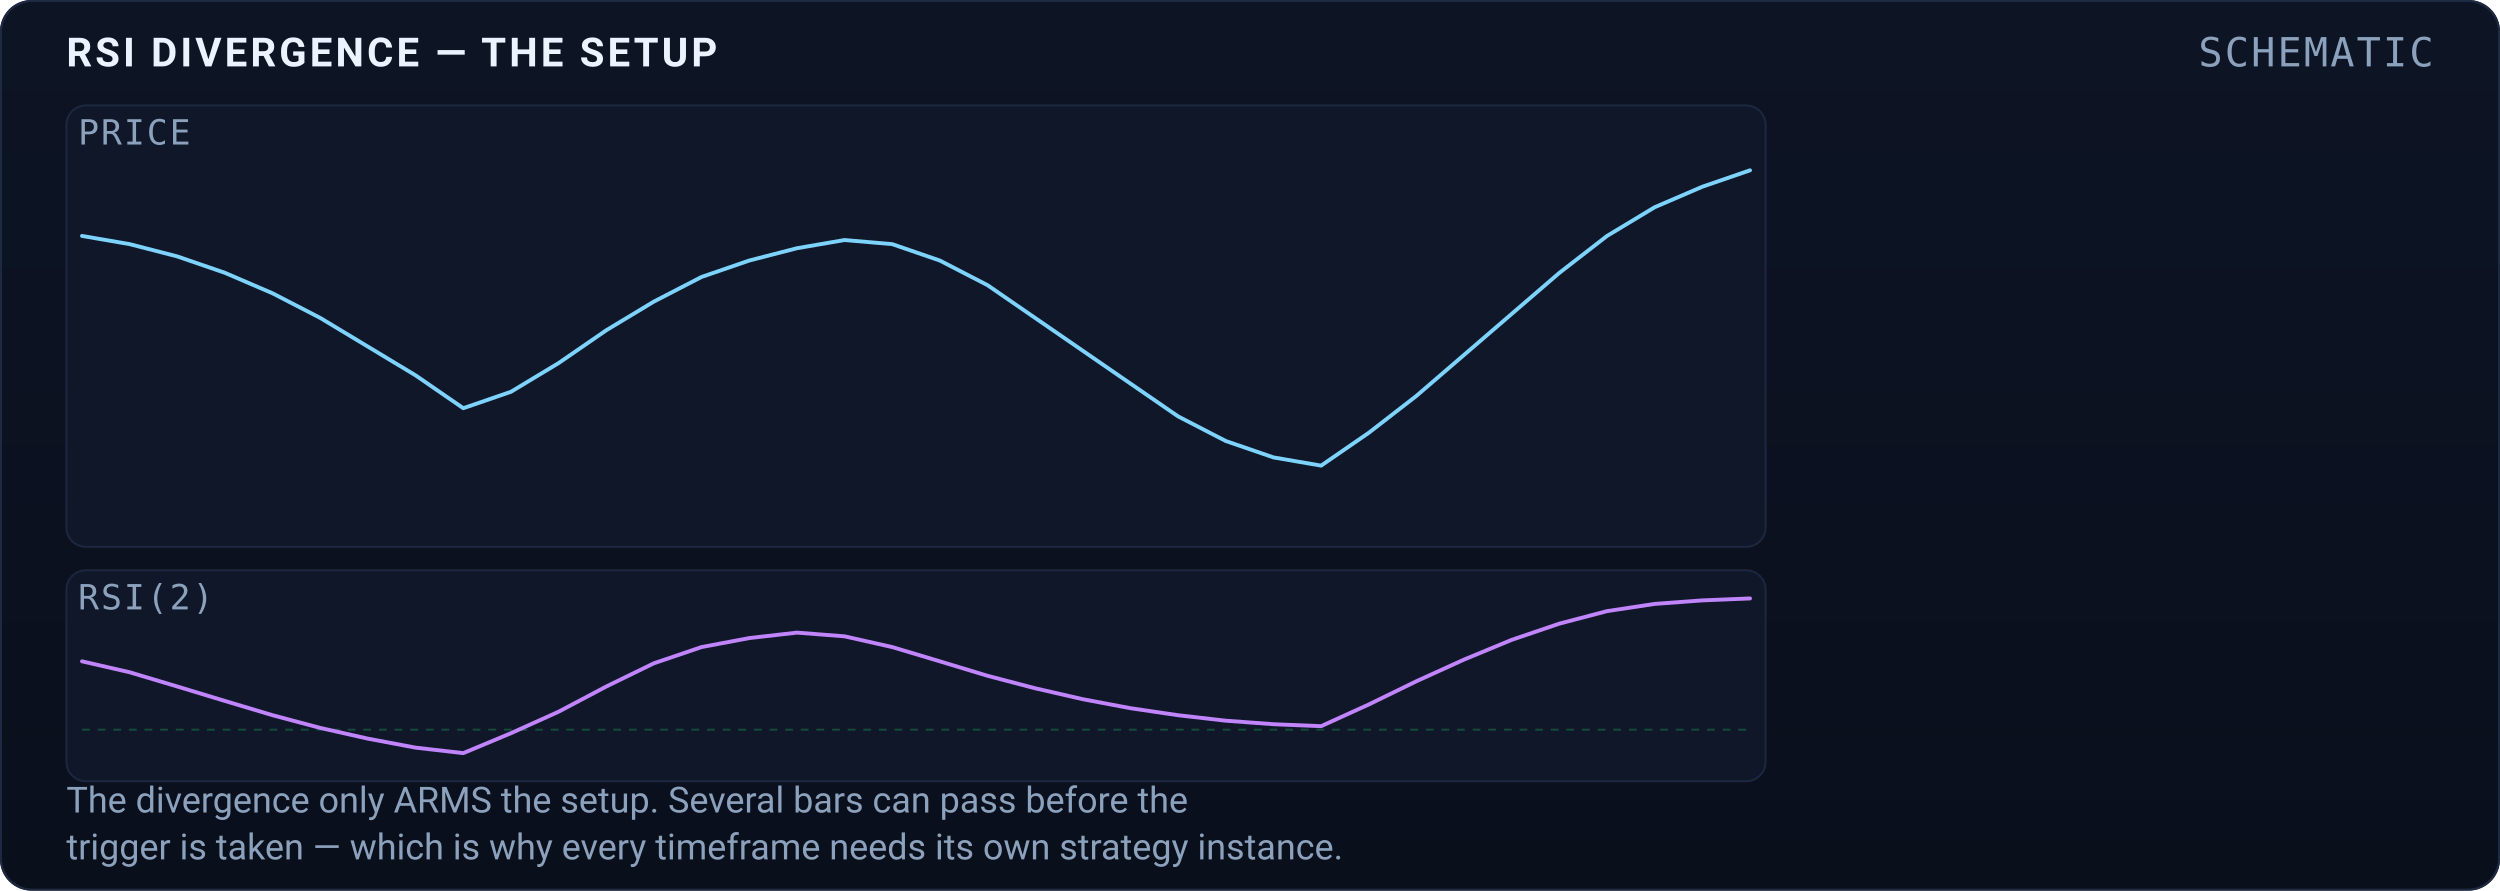
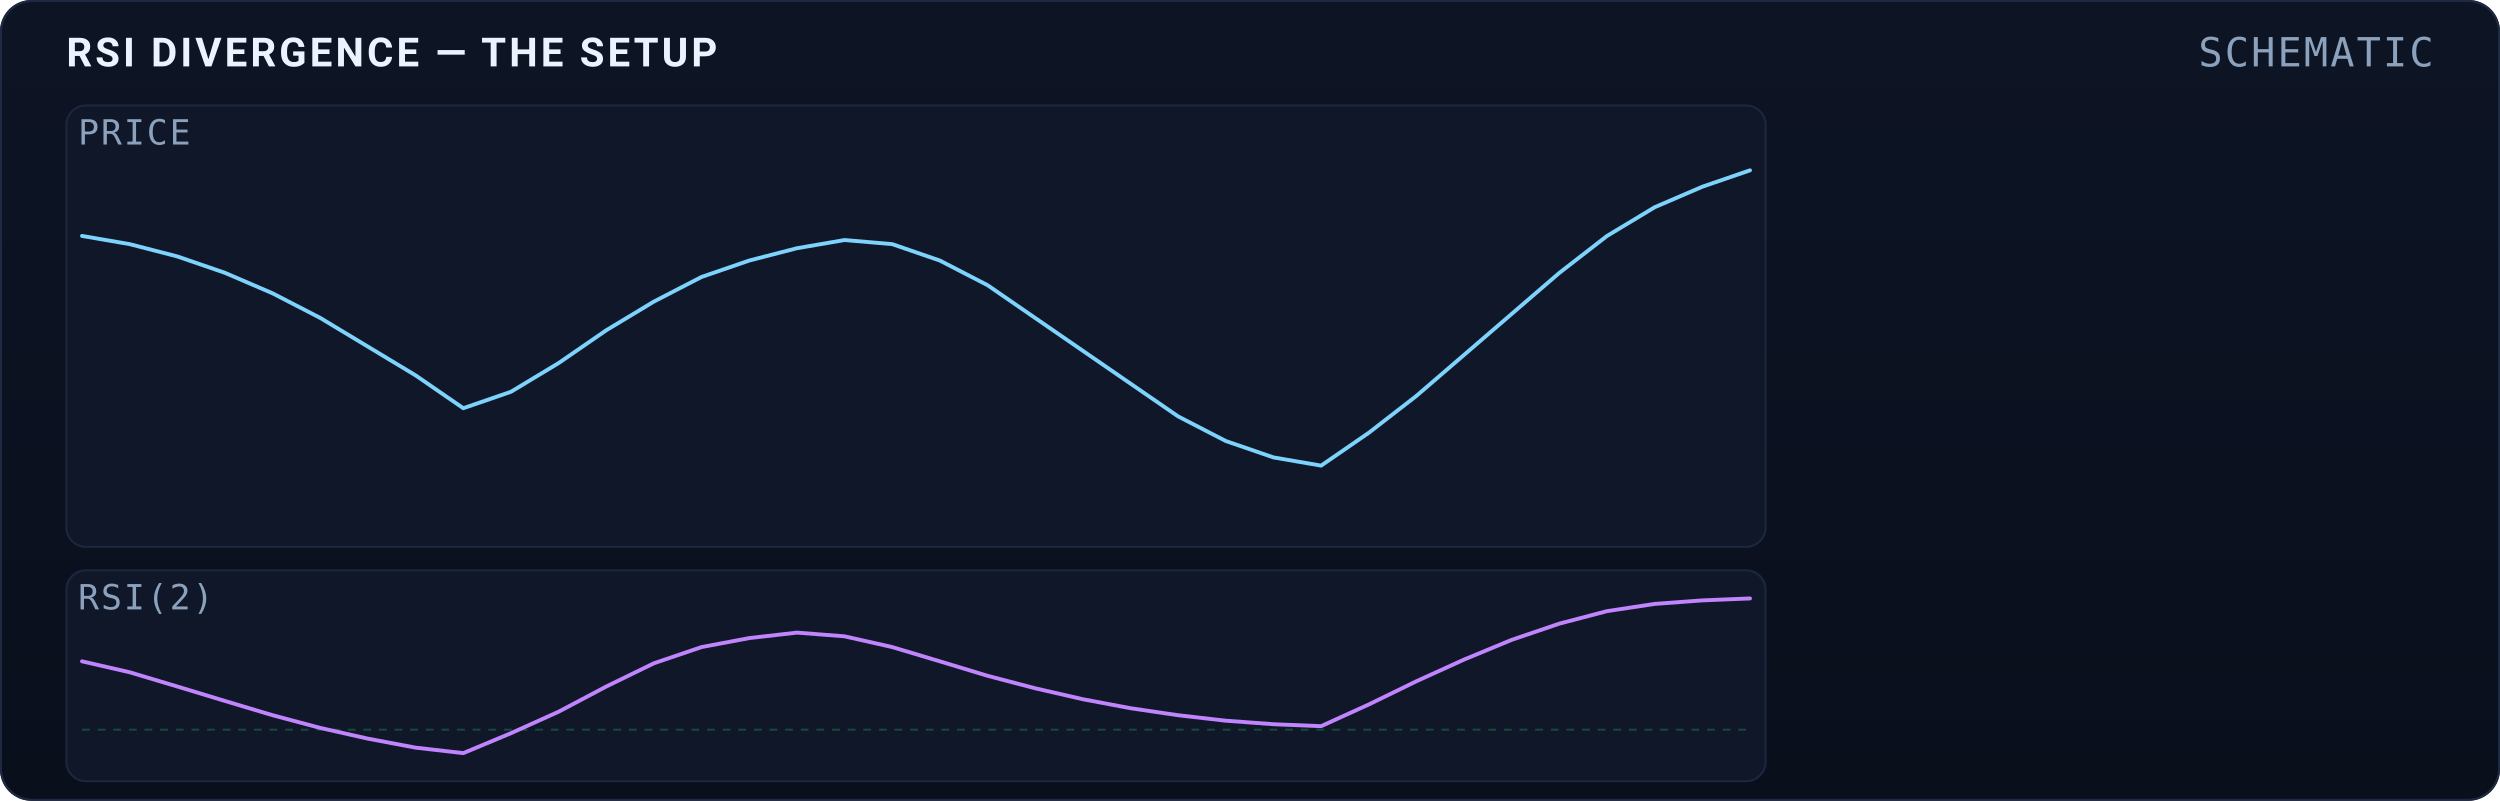
- <svg xmlns="http://www.w3.org/2000/svg" viewBox="0 0 1280 456" width="1280" height="456" role="img" aria-label="RSI divergence: price prints a lower low while RSI prints a higher low, which arms the setup; a later close above the divergence bar’s high is the entry">
+ <svg xmlns="http://www.w3.org/2000/svg" viewBox="0 0 1280 410" width="1280" height="410" role="img" aria-label="RSI divergence: price prints a lower low while RSI prints a higher low, which arms the setup; a later close above the divergence bar’s high is the entry">
  <defs>
    <linearGradient id="dbg" x1="0" y1="0" x2="0" y2="1">
      <stop offset="0%" stop-color="#0d1424" />
      <stop offset="100%" stop-color="#0a0f1c" />
    </linearGradient>
  </defs>
-   <rect width="1280" height="456" rx="16" fill="url(#dbg)" />
-   <rect x="0.5" y="0.5" width="1279" height="455" rx="16" fill="none" stroke="#1e2a44" />
+   <rect width="1280" height="410" rx="16" fill="url(#dbg)" />
+   <rect x="0.5" y="0.5" width="1279" height="409" rx="16" fill="none" stroke="#1e2a44" />
  <text x="34" y="34" font-family="ui-sans-serif,-apple-system,BlinkMacSystemFont,'Segoe UI',Roboto,Helvetica,Arial,sans-serif" font-size="20.6" font-weight="700" letter-spacing="1.6" fill="#eaf3ff">RSI DIVERGENCE — THE SETUP</text>
  <text x="1246" y="34" text-anchor="end" font-family="ui-monospace,SFMono-Regular,Menlo,Consolas,monospace" font-size="20.6" letter-spacing="1.1" fill="#8ba1bc">SCHEMATIC</text>
  <rect x="34" y="54" width="870" height="226" rx="10" fill="#0f1729" stroke="#1c2740" />
  <text x="40" y="74" font-family="ui-monospace,SFMono-Regular,Menlo,Consolas,monospace" font-size="17.8" letter-spacing="1" fill="#8ba1bc">PRICE</text>
  <rect x="34" y="292" width="870" height="108" rx="10" fill="#0f1729" stroke="#1c2740" />
  <text x="40" y="312" font-family="ui-monospace,SFMono-Regular,Menlo,Consolas,monospace" font-size="17.8" letter-spacing="1" fill="#8ba1bc">RSI(2)</text>
  <line x1="42" y1="373.6" x2="896" y2="373.6" stroke="#22c55e" stroke-opacity="0.30" stroke-dasharray="4 4" />
  <polyline points="42.0,120.8 66.4,125.0 90.8,131.3 115.2,139.7 139.6,150.2 164.0,162.8 188.4,177.5 212.8,192.2 237.2,209.0 261.6,200.6 286.0,185.9 310.4,169.1 334.8,154.4 359.2,141.8 383.6,133.4 408.0,127.1 432.4,122.9 456.8,125.0 481.2,133.4 505.6,146.0 530.0,162.8 554.4,179.6 578.8,196.4 603.2,213.2 627.6,225.8 652.0,234.2 676.4,238.4 700.8,221.6 725.2,202.7 749.6,181.7 774.0,160.7 798.4,139.7 822.8,120.8 847.2,106.1 871.6,95.6 896.0,87.2" fill="none" stroke="#7dd3fc" stroke-width="2" stroke-linejoin="round" stroke-linecap="round" />
  <polyline points="42.0,338.6 66.4,344.2 90.8,351.5 115.2,358.9 139.6,366.2 164.0,372.7 188.4,378.2 212.8,382.8 237.2,385.6 261.6,375.4 286.0,364.4 310.4,351.5 334.8,339.6 359.2,331.3 383.6,326.7 408.0,323.9 432.4,325.8 456.8,331.3 481.2,338.6 505.6,346.0 530.0,352.4 554.4,358.0 578.8,362.6 603.2,366.2 627.6,369.0 652.0,370.8 676.4,371.8 700.8,360.7 725.2,348.8 749.6,337.7 774.0,327.6 798.4,319.3 822.8,312.9 847.2,309.2 871.6,307.4 896.0,306.4" fill="none" stroke="#c084fc" stroke-width="2" stroke-linejoin="round" stroke-linecap="round" />
  <circle cx="237.2" cy="209.0" r="6.5" fill="none" stroke="#ef4444" stroke-width="2.2" opacity="0">
    <animate attributeName="opacity" values="0;0;1.0;1.0" keyTimes="0;0.145;0.191;1" begin="0s" dur="11.0s" repeatCount="indefinite" />
  </circle>
  <circle cx="237.2" cy="385.6" r="6.5" fill="none" stroke="#a855f7" stroke-width="2.2" opacity="0">
    <animate attributeName="opacity" values="0;0;1.0;1.0" keyTimes="0;0.145;0.191;1" begin="0s" dur="11.0s" repeatCount="indefinite" />
  </circle>
  <text x="237.2" y="235.0" text-anchor="middle" font-family="ui-monospace,SFMono-Regular,Menlo,Consolas,monospace" font-size="17.8" fill="#8ba1bc" opacity="0">low 1<animate attributeName="opacity" values="0;0;1.0;1.0" keyTimes="0;0.145;0.191;1" begin="0s" dur="11.0s" repeatCount="indefinite" />
  </text>
  <circle cx="676.4" cy="238.4" r="6.5" fill="none" stroke="#ef4444" stroke-width="2.2" opacity="0">
    <animate attributeName="opacity" values="0;0;1.0;1.0" keyTimes="0;0.327;0.373;1" begin="0s" dur="11.0s" repeatCount="indefinite" />
  </circle>
  <circle cx="676.4" cy="371.8" r="6.5" fill="none" stroke="#a855f7" stroke-width="2.2" opacity="0">
    <animate attributeName="opacity" values="0;0;1.0;1.0" keyTimes="0;0.327;0.373;1" begin="0s" dur="11.0s" repeatCount="indefinite" />
  </circle>
  <text x="676.4" y="264.4" text-anchor="middle" font-family="ui-monospace,SFMono-Regular,Menlo,Consolas,monospace" font-size="17.8" fill="#8ba1bc" opacity="0">low 2<animate attributeName="opacity" values="0;0;1.0;1.0" keyTimes="0;0.327;0.373;1" begin="0s" dur="11.0s" repeatCount="indefinite" />
  </text>
  <line x1="237.2" y1="209.0" x2="676.4" y2="238.4" stroke="#ef4444" stroke-width="2" stroke-dasharray="6 5" opacity="0">
    <animate attributeName="opacity" values="0;0;1.0;1.0" keyTimes="0;0.418;0.464;1" begin="0s" dur="11.0s" repeatCount="indefinite" />
  </line>
  <line x1="237.2" y1="385.6" x2="676.4" y2="371.8" stroke="#22c55e" stroke-width="2" stroke-dasharray="6 5" opacity="0">
    <animate attributeName="opacity" values="0;0;1.0;1.0" keyTimes="0;0.418;0.464;1" begin="0s" dur="11.0s" repeatCount="indefinite" />
  </line>
  <text x="456.8" y="250.7" text-anchor="middle" font-family="ui-sans-serif,-apple-system,BlinkMacSystemFont,'Segoe UI',Roboto,Helvetica,Arial,sans-serif" font-size="20.6" font-weight="600" fill="#ef4444" opacity="0">price: lower low<animate attributeName="opacity" values="0;0;1.0;1.0" keyTimes="0;0.418;0.464;1" begin="0s" dur="11.0s" repeatCount="indefinite" />
  </text>
  <text x="456.8" y="365.7" text-anchor="middle" font-family="ui-sans-serif,-apple-system,BlinkMacSystemFont,'Segoe UI',Roboto,Helvetica,Arial,sans-serif" font-size="20.6" font-weight="600" fill="#22c55e" opacity="0">RSI: higher low<animate attributeName="opacity" values="0;0;1.0;1.0" keyTimes="0;0.418;0.464;1" begin="0s" dur="11.0s" repeatCount="indefinite" />
  </text>
  <line x1="676.4" y1="62" x2="676.4" y2="392.0" stroke="#a855f7" stroke-width="1.4" stroke-dasharray="3 4" opacity="0">
    <animate attributeName="opacity" values="0;0;1.0;1.0" keyTimes="0;0.509;0.554;1" begin="0s" dur="11.0s" repeatCount="indefinite" />
  </line>
  <rect x="646.4" y="40" width="60" height="17" rx="5" fill="#a855f7" fill-opacity="0.16" stroke="#a855f7" stroke-opacity="0.5" opacity="0">
    <animate attributeName="opacity" values="0;0;1.0;1.0" keyTimes="0;0.509;0.554;1" begin="0s" dur="11.0s" repeatCount="indefinite" />
  </rect>
  <text x="676.4" y="52" text-anchor="middle" font-family="ui-monospace,SFMono-Regular,Menlo,Consolas,monospace" font-size="17" font-weight="700" fill="#a855f7" opacity="0">ARMED<animate attributeName="opacity" values="0;0;1.0;1.0" keyTimes="0;0.509;0.554;1" begin="0s" dur="11.0s" repeatCount="indefinite" />
  </text>
  <line x1="676.4" y1="196.4" x2="896.0" y2="196.4" stroke="#f59e0b" stroke-width="1.6" stroke-dasharray="5 4" opacity="0">
    <animate attributeName="opacity" values="0;0;1.0;1.0" keyTimes="0;0.509;0.554;1" begin="0s" dur="11.0s" repeatCount="indefinite" />
  </line>
-   <text x="684.4" y="163.4" font-family="ui-monospace,SFMono-Regular,Menlo,Consolas,monospace" font-size="16.0" fill="#f59e0b" opacity="0">trigger<animate attributeName="opacity" values="0;0;1.0;1.0" keyTimes="0;0.509;0.554;1" begin="0s" dur="11.0s" repeatCount="indefinite" />
-   </text>
-   <text x="684.4" y="180.4" font-family="ui-monospace,SFMono-Regular,Menlo,Consolas,monospace" font-size="16.0" fill="#f59e0b" opacity="0">= divergence bar high<animate attributeName="opacity" values="0;0;1.0;1.0" keyTimes="0;0.509;0.554;1" begin="0s" dur="11.0s" repeatCount="indefinite" />
+   <text x="684.4" y="187.4" font-family="ui-monospace,SFMono-Regular,Menlo,Consolas,monospace" font-size="17" fill="#f59e0b" opacity="0">trigger<animate attributeName="opacity" values="0;0;1.0;1.0" keyTimes="0;0.509;0.554;1" begin="0s" dur="11.0s" repeatCount="indefinite" />
  </text>
  <path d="M 798.4 161.7 l -7 12 l 14 0 Z" fill="#22c55e" opacity="0">
    <animate attributeName="opacity" values="0;0;1.0;1.0" keyTimes="0;0.636;0.682;1" begin="0s" dur="11.0s" repeatCount="indefinite" />
  </path>
  <circle cx="798.4" cy="139.7" r="7" fill="none" stroke="#22c55e" stroke-width="2.4" opacity="0">
    <animate attributeName="opacity" values="0;0;1.0;1.0" keyTimes="0;0.636;0.682;1" begin="0s" dur="11.0s" repeatCount="indefinite" />
  </circle>
  <text x="798.4" y="125.7" text-anchor="middle" font-family="ui-monospace,SFMono-Regular,Menlo,Consolas,monospace" font-size="20.6" font-weight="700" fill="#22c55e" opacity="0">BUY<animate attributeName="opacity" values="0;0;1.0;1.0" keyTimes="0;0.636;0.682;1" begin="0s" dur="11.0s" repeatCount="indefinite" />
  </text>
  <g opacity="0">
    <animate attributeName="opacity" values="0;0;1.0;1.0" keyTimes="0;0.327;0.373;1" begin="0s" dur="11.0s" repeatCount="indefinite" />
    <circle cx="931" cy="84" r="9" fill="#ef4444" fill-opacity="0.16" stroke="#ef4444" stroke-opacity="0.55" />
    <text x="931" y="88" text-anchor="middle" font-family="ui-monospace,SFMono-Regular,Menlo,Consolas,monospace" font-size="17" font-weight="700" fill="#ef4444">1</text>
    <text x="948" y="88" font-family="ui-sans-serif,-apple-system,BlinkMacSystemFont,'Segoe UI',Roboto,Helvetica,Arial,sans-serif" font-size="20.6" fill="#eaf3ff">Price prints a lower low</text>
  </g>
  <g opacity="0">
    <animate attributeName="opacity" values="0;0;1.0;1.0" keyTimes="0;0.418;0.464;1" begin="0s" dur="11.0s" repeatCount="indefinite" />
    <circle cx="931" cy="130" r="9" fill="#22c55e" fill-opacity="0.16" stroke="#22c55e" stroke-opacity="0.55" />
    <text x="931" y="134" text-anchor="middle" font-family="ui-monospace,SFMono-Regular,Menlo,Consolas,monospace" font-size="17" font-weight="700" fill="#22c55e">2</text>
    <text x="948" y="134" font-family="ui-sans-serif,-apple-system,BlinkMacSystemFont,'Segoe UI',Roboto,Helvetica,Arial,sans-serif" font-size="20.6" fill="#eaf3ff">RSI prints a higher low</text>
  </g>
  <g opacity="0">
    <animate attributeName="opacity" values="0;0;1.0;1.0" keyTimes="0;0.509;0.554;1" begin="0s" dur="11.0s" repeatCount="indefinite" />
    <circle cx="931" cy="176" r="9" fill="#a855f7" fill-opacity="0.16" stroke="#a855f7" stroke-opacity="0.55" />
    <text x="931" y="180" text-anchor="middle" font-family="ui-monospace,SFMono-Regular,Menlo,Consolas,monospace" font-size="17" font-weight="700" fill="#a855f7">3</text>
    <text x="948" y="180" font-family="ui-sans-serif,-apple-system,BlinkMacSystemFont,'Segoe UI',Roboto,Helvetica,Arial,sans-serif" font-size="20.6" fill="#eaf3ff">Setup arms, not an entry</text>
  </g>
  <g opacity="0">
    <animate attributeName="opacity" values="0;0;1.0;1.0" keyTimes="0;0.636;0.682;1" begin="0s" dur="11.0s" repeatCount="indefinite" />
    <circle cx="931" cy="222" r="9" fill="#22c55e" fill-opacity="0.16" stroke="#22c55e" stroke-opacity="0.55" />
    <text x="931" y="226" text-anchor="middle" font-family="ui-monospace,SFMono-Regular,Menlo,Consolas,monospace" font-size="17" font-weight="700" fill="#22c55e">4</text>
    <text x="948" y="226" font-family="ui-sans-serif,-apple-system,BlinkMacSystemFont,'Segoe UI',Roboto,Helvetica,Arial,sans-serif" font-size="20.6" fill="#eaf3ff">Close takes the trigger</text>
  </g>
-   <text x="34" y="416" font-family="ui-sans-serif,-apple-system,BlinkMacSystemFont,'Segoe UI',Roboto,Helvetica,Arial,sans-serif" font-size="18.4" fill="#8ba1bc">The divergence only ARMS the setup. Several bars can pass before the</text>
-   <text x="34" y="440" font-family="ui-sans-serif,-apple-system,BlinkMacSystemFont,'Segoe UI',Roboto,Helvetica,Arial,sans-serif" font-size="18.4" fill="#8ba1bc">trigger is taken — which is why every timeframe needs its own strategy instance.</text>
</svg>
